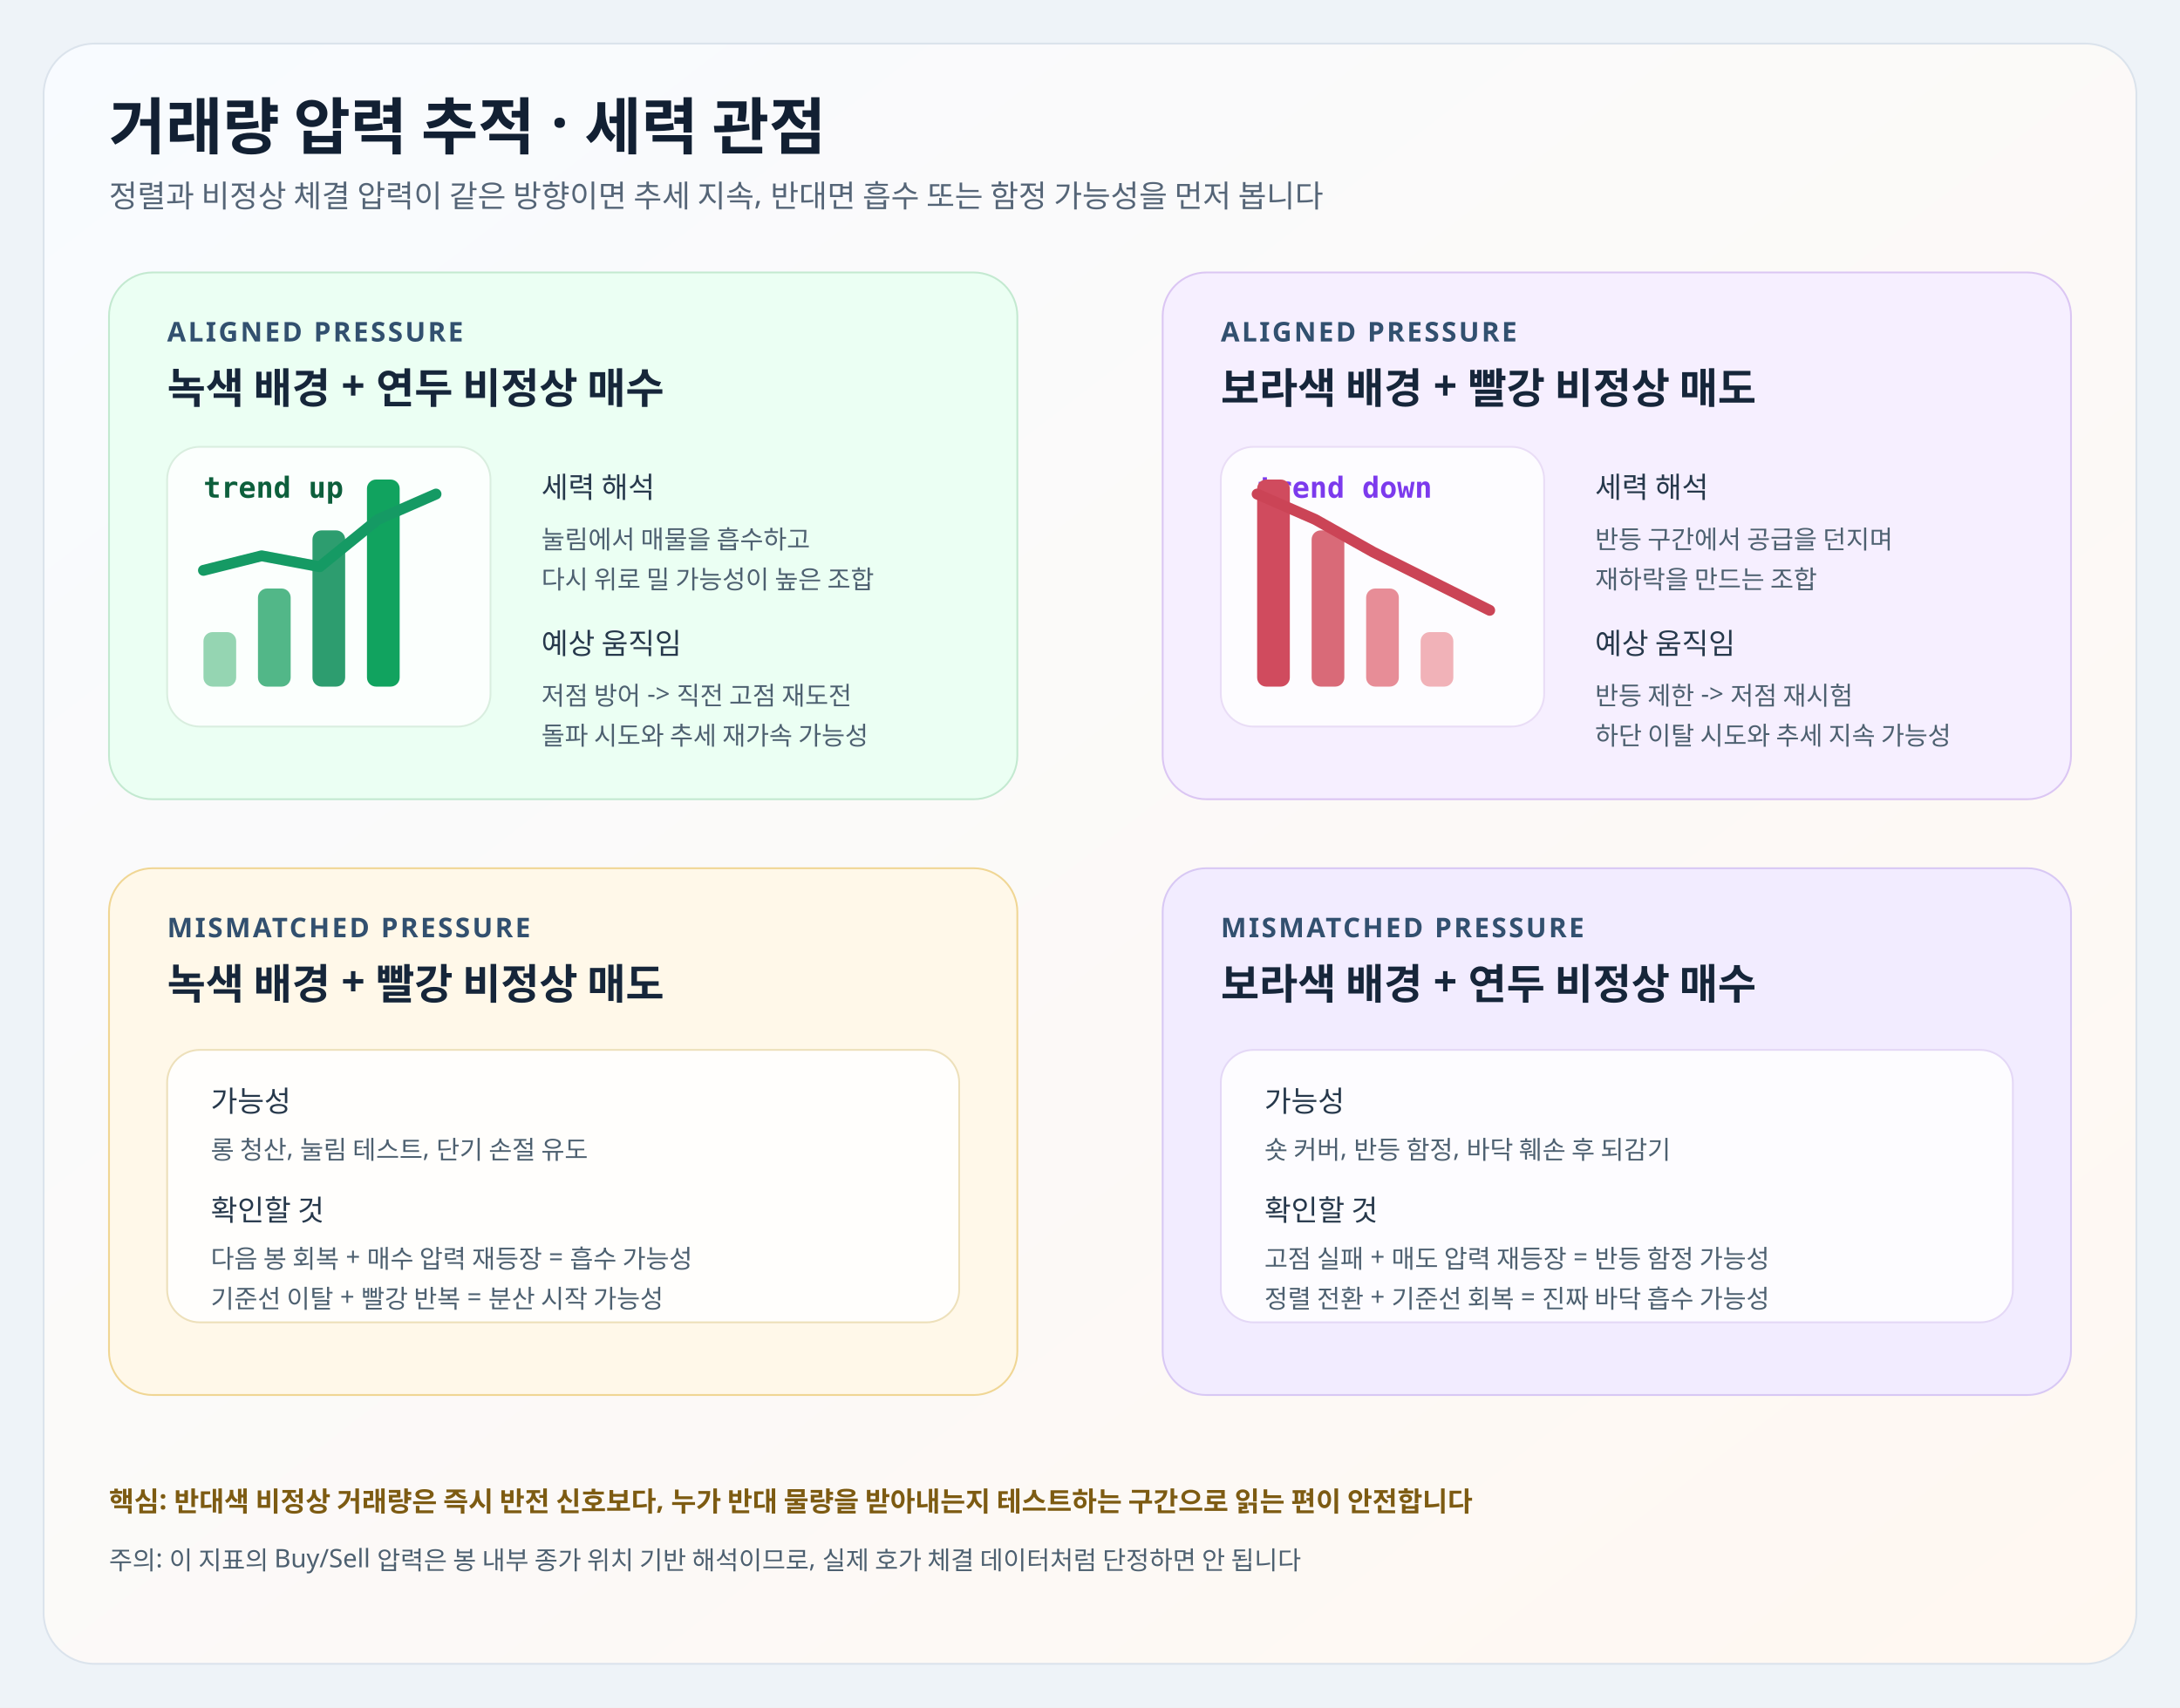
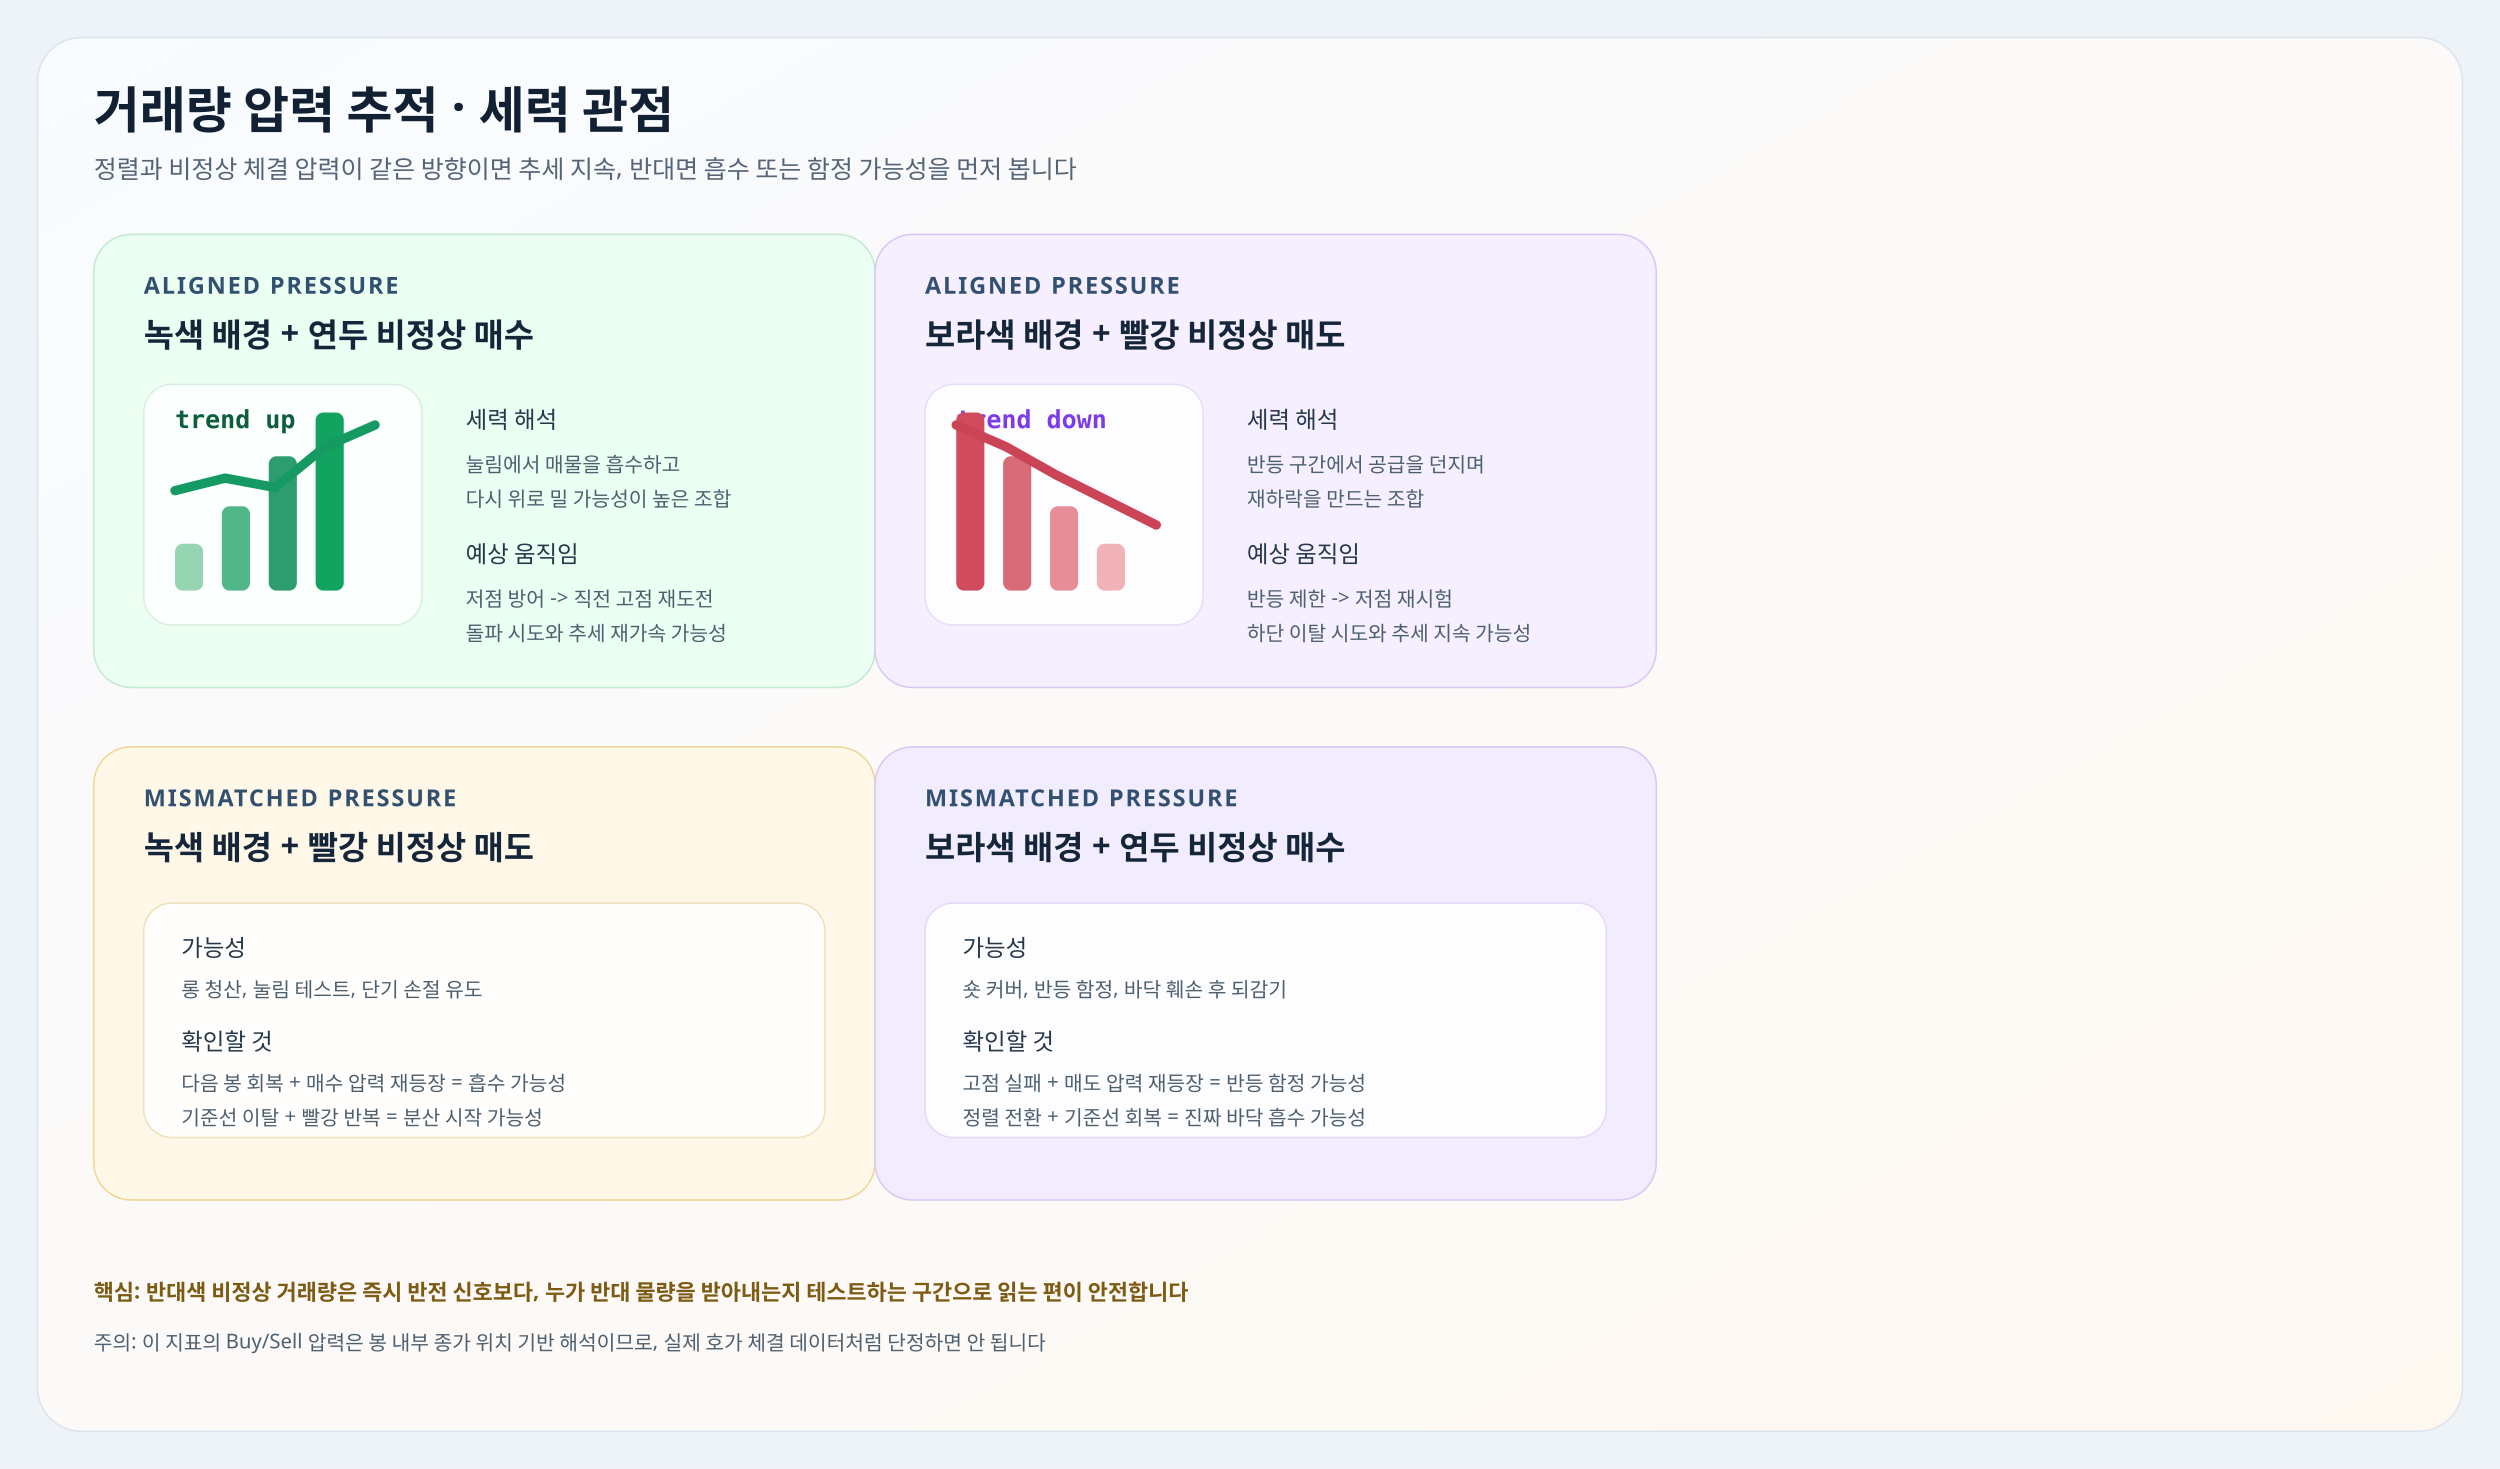
- <svg xmlns="http://www.w3.org/2000/svg" width="1200" height="940" viewBox="0 0 1200 940" role="img" aria-labelledby="title desc">
+ <svg xmlns="http://www.w3.org/2000/svg" width="1600" height="940" viewBox="0 0 1600 940" role="img" aria-labelledby="title desc">
  <defs>
    <linearGradient id="bg" x1="0%" y1="0%" x2="100%" y2="100%">
      <stop offset="0%" stop-color="#f8fbff" />
      <stop offset="100%" stop-color="#fff8f1" />
    </linearGradient>
    <style>
-       .title { font: 700 34px 'Pretendard','Apple SD Gothic Neo','Malgun Gothic',sans-serif; fill: #122033; }
-       .subtitle { font: 500 17px 'Pretendard','Apple SD Gothic Neo','Malgun Gothic',sans-serif; fill: #556577; }
-       .cardTitle { font: 700 23px 'Pretendard','Apple SD Gothic Neo','Malgun Gothic',sans-serif; fill: #16263a; }
+       .title { font: 700 32px 'Pretendard','Apple SD Gothic Neo','Malgun Gothic',sans-serif; fill: #122033; }
+       .subtitle { font: 500 16px 'Pretendard','Apple SD Gothic Neo','Malgun Gothic',sans-serif; fill: #556577; }
+       .cardTitle { font: 700 21px 'Pretendard','Apple SD Gothic Neo','Malgun Gothic',sans-serif; fill: #16263a; }
      .label { font: 700 15px 'Pretendard','Apple SD Gothic Neo','Malgun Gothic',sans-serif; fill: #32506f; letter-spacing: 0.08em; }
-       .body { font: 500 16px 'Pretendard','Apple SD Gothic Neo','Malgun Gothic',sans-serif; fill: #26384b; }
-       .small { font: 500 14px 'Pretendard','Apple SD Gothic Neo','Malgun Gothic',sans-serif; fill: #4d6070; }
+       .body { font: 500 15px 'Pretendard','Apple SD Gothic Neo','Malgun Gothic',sans-serif; fill: #26384b; }
+       .small { font: 500 13px 'Pretendard','Apple SD Gothic Neo','Malgun Gothic',sans-serif; fill: #4d6070; }
      .accent { font: 700 16px 'Menlo','Consolas',monospace; fill: #0d5f3c; }
      .accentBear { font: 700 16px 'Menlo','Consolas',monospace; fill: #7c3aed; }
-       .warn { font: 700 15px 'Pretendard','Apple SD Gothic Neo','Malgun Gothic',sans-serif; fill: #7d5b12; }
+       .warn { font: 700 14px 'Pretendard','Apple SD Gothic Neo','Malgun Gothic',sans-serif; fill: #7d5b12; }
    </style>
  </defs>
-   <rect width="1200" height="940" fill="#eef3f8" />
-   <rect x="24" y="24" width="1152" height="892" rx="28" fill="url(#bg)" stroke="#dbe3ec" />
+   <rect width="1600" height="940" fill="#eef3f8" />
+   <rect x="24" y="24" width="1552" height="892" rx="28" fill="url(#bg)" stroke="#dbe3ec" />
  <text x="60" y="82" class="title">거래량 압력 추적 · 세력 관점</text>
  <text x="60" y="114" class="subtitle">정렬과 비정상 체결 압력이 같은 방향이면 추세 지속, 반대면 흡수 또는 함정 가능성을 먼저 봅니다</text>
  <rect x="60" y="150" width="500" height="290" rx="24" fill="#ebfff3" stroke="#c3e9d0" />
  <text x="92" y="188" class="label">ALIGNED PRESSURE</text>
  <text x="92" y="222" class="cardTitle">녹색 배경 + 연두 비정상 매수</text>
  <rect x="92" y="246" width="178" height="154" rx="18" fill="#ffffff" opacity="0.82" stroke="#d6eadb" />
  <text x="112" y="274" class="accent">trend up</text>
  <rect x="112" y="348" width="18" height="30" rx="5" fill="#95d5b2" />
  <rect x="142" y="324" width="18" height="54" rx="5" fill="#52b788" />
  <rect x="172" y="292" width="18" height="86" rx="5" fill="#2d9d6f" />
  <rect x="202" y="264" width="18" height="114" rx="5" fill="#11a35f" />
  <polyline points="112,314 144,306 176,312 208,286 240,272" fill="none" stroke="#159a64" stroke-width="6" stroke-linecap="round" stroke-linejoin="round" />
  <text x="298" y="274" class="body">세력 해석</text>
  <text x="298" y="302" class="small">눌림에서 매물을 흡수하고</text>
  <text x="298" y="324" class="small">다시 위로 밀 가능성이 높은 조합</text>
  <text x="298" y="360" class="body">예상 움직임</text>
  <text x="298" y="388" class="small">저점 방어 -&gt; 직전 고점 재도전</text>
  <text x="298" y="410" class="small">돌파 시도와 추세 재가속 가능성</text>
-   <rect x="640" y="150" width="500" height="290" rx="24" fill="#f6efff" stroke="#dbc6f3" />
-   <text x="672" y="188" class="label">ALIGNED PRESSURE</text>
-   <text x="672" y="222" class="cardTitle">보라색 배경 + 빨강 비정상 매도</text>
-   <rect x="672" y="246" width="178" height="154" rx="18" fill="#ffffff" opacity="0.82" stroke="#e7d9f4" />
-   <text x="692" y="274" class="accentBear">trend down</text>
-   <rect x="692" y="264" width="18" height="114" rx="5" fill="#d04b5e" />
-   <rect x="722" y="292" width="18" height="86" rx="5" fill="#d96a78" />
-   <rect x="752" y="324" width="18" height="54" rx="5" fill="#e78d97" />
-   <rect x="782" y="348" width="18" height="30" rx="5" fill="#f1b2b8" />
-   <polyline points="692,272 724,286 756,304 788,320 820,336" fill="none" stroke="#cb4456" stroke-width="6" stroke-linecap="round" stroke-linejoin="round" />
-   <text x="878" y="274" class="body">세력 해석</text>
-   <text x="878" y="302" class="small">반등 구간에서 공급을 던지며</text>
-   <text x="878" y="324" class="small">재하락을 만드는 조합</text>
-   <text x="878" y="360" class="body">예상 움직임</text>
-   <text x="878" y="388" class="small">반등 제한 -&gt; 저점 재시험</text>
-   <text x="878" y="410" class="small">하단 이탈 시도와 추세 지속 가능성</text>
+   <g transform="translate(-80 0)">
+     <rect x="640" y="150" width="500" height="290" rx="24" fill="#f6efff" stroke="#dbc6f3" />
+     <text x="672" y="188" class="label">ALIGNED PRESSURE</text>
+     <text x="672" y="222" class="cardTitle">보라색 배경 + 빨강 비정상 매도</text>
+     <rect x="672" y="246" width="178" height="154" rx="18" fill="#ffffff" opacity="0.82" stroke="#e7d9f4" />
+     <text x="692" y="274" class="accentBear">trend down</text>
+     <rect x="692" y="264" width="18" height="114" rx="5" fill="#d04b5e" />
+     <rect x="722" y="292" width="18" height="86" rx="5" fill="#d96a78" />
+     <rect x="752" y="324" width="18" height="54" rx="5" fill="#e78d97" />
+     <rect x="782" y="348" width="18" height="30" rx="5" fill="#f1b2b8" />
+     <polyline points="692,272 724,286 756,304 788,320 820,336" fill="none" stroke="#cb4456" stroke-width="6" stroke-linecap="round" stroke-linejoin="round" />
+     <text x="878" y="274" class="body">세력 해석</text>
+     <text x="878" y="302" class="small">반등 구간에서 공급을 던지며</text>
+     <text x="878" y="324" class="small">재하락을 만드는 조합</text>
+     <text x="878" y="360" class="body">예상 움직임</text>
+     <text x="878" y="388" class="small">반등 제한 -&gt; 저점 재시험</text>
+     <text x="878" y="410" class="small">하단 이탈 시도와 추세 지속 가능성</text>
+   </g>
  <rect x="60" y="478" width="500" height="290" rx="24" fill="#fff8e9" stroke="#f0d694" />
  <text x="92" y="516" class="label">MISMATCHED PRESSURE</text>
  <text x="92" y="550" class="cardTitle">녹색 배경 + 빨강 비정상 매도</text>
  <rect x="92" y="578" width="436" height="150" rx="18" fill="#ffffff" opacity="0.86" stroke="#eadcb3" />
  <text x="116" y="612" class="body">가능성</text>
  <text x="116" y="638" class="small">롱 청산, 눌림 테스트, 단기 손절 유도</text>
  <text x="116" y="672" class="body">확인할 것</text>
  <text x="116" y="698" class="small">다음 봉 회복 + 매수 압력 재등장 = 흡수 가능성</text>
  <text x="116" y="720" class="small">기준선 이탈 + 빨강 반복 = 분산 시작 가능성</text>
-   <rect x="640" y="478" width="500" height="290" rx="24" fill="#f2ecff" stroke="#d8c8f4" />
-   <text x="672" y="516" class="label">MISMATCHED PRESSURE</text>
-   <text x="672" y="550" class="cardTitle">보라색 배경 + 연두 비정상 매수</text>
-   <rect x="672" y="578" width="436" height="150" rx="18" fill="#ffffff" opacity="0.86" stroke="#e2d5f5" />
-   <text x="696" y="612" class="body">가능성</text>
-   <text x="696" y="638" class="small">숏 커버, 반등 함정, 바닥 훼손 후 되감기</text>
-   <text x="696" y="672" class="body">확인할 것</text>
-   <text x="696" y="698" class="small">고점 실패 + 매도 압력 재등장 = 반등 함정 가능성</text>
-   <text x="696" y="720" class="small">정렬 전환 + 기준선 회복 = 진짜 바닥 흡수 가능성</text>
+   <g transform="translate(-80 0)">
+     <rect x="640" y="478" width="500" height="290" rx="24" fill="#f2ecff" stroke="#d8c8f4" />
+     <text x="672" y="516" class="label">MISMATCHED PRESSURE</text>
+     <text x="672" y="550" class="cardTitle">보라색 배경 + 연두 비정상 매수</text>
+     <rect x="672" y="578" width="436" height="150" rx="18" fill="#ffffff" opacity="0.86" stroke="#e2d5f5" />
+     <text x="696" y="612" class="body">가능성</text>
+     <text x="696" y="638" class="small">숏 커버, 반등 함정, 바닥 훼손 후 되감기</text>
+     <text x="696" y="672" class="body">확인할 것</text>
+     <text x="696" y="698" class="small">고점 실패 + 매도 압력 재등장 = 반등 함정 가능성</text>
+     <text x="696" y="720" class="small">정렬 전환 + 기준선 회복 = 진짜 바닥 흡수 가능성</text>
+   </g>
  <text x="60" y="832" class="warn">핵심: 반대색 비정상 거래량은 즉시 반전 신호보다, 누가 반대 물량을 받아내는지 테스트하는 구간으로 읽는 편이 안전합니다</text>
  <text x="60" y="864" class="small">주의: 이 지표의 Buy/Sell 압력은 봉 내부 종가 위치 기반 해석이므로, 실제 호가 체결 데이터처럼 단정하면 안 됩니다</text>
</svg>
